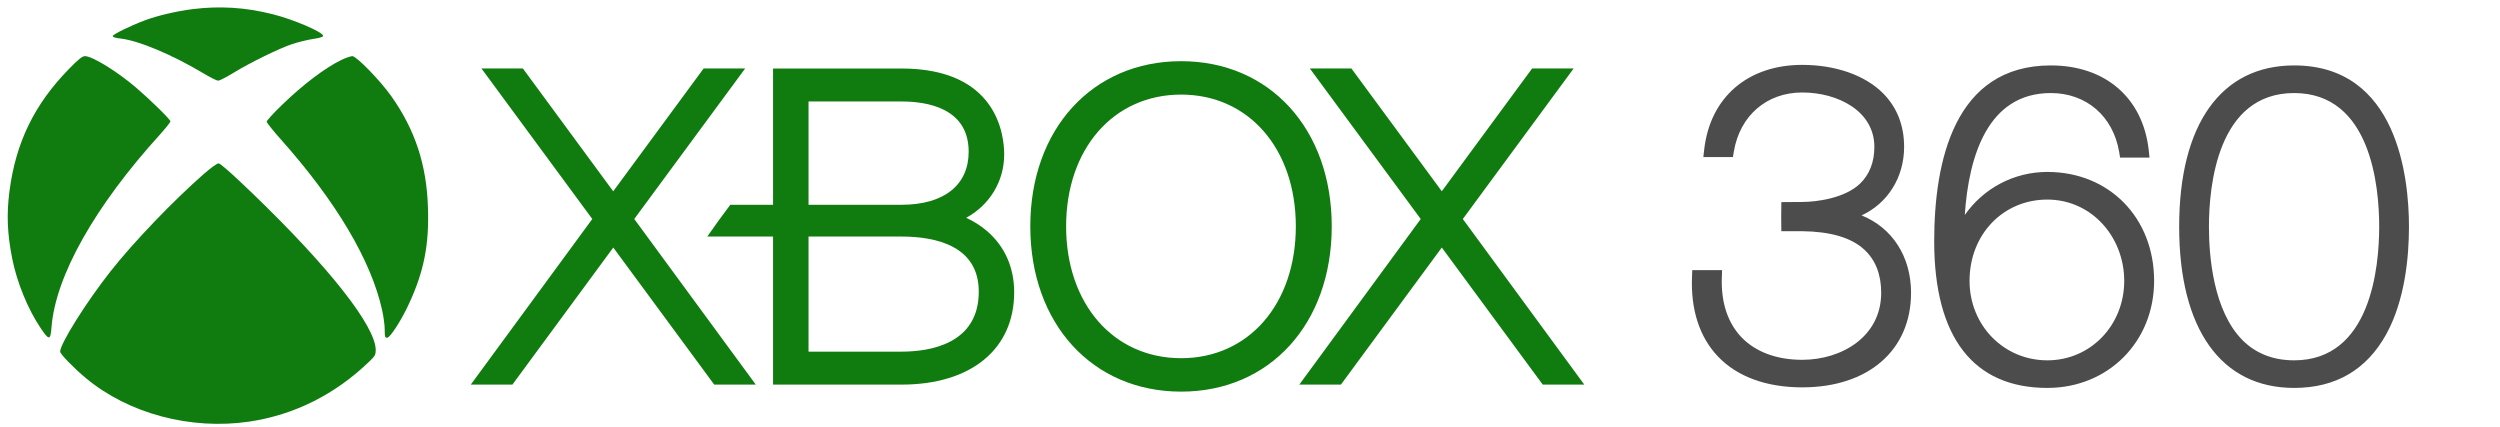
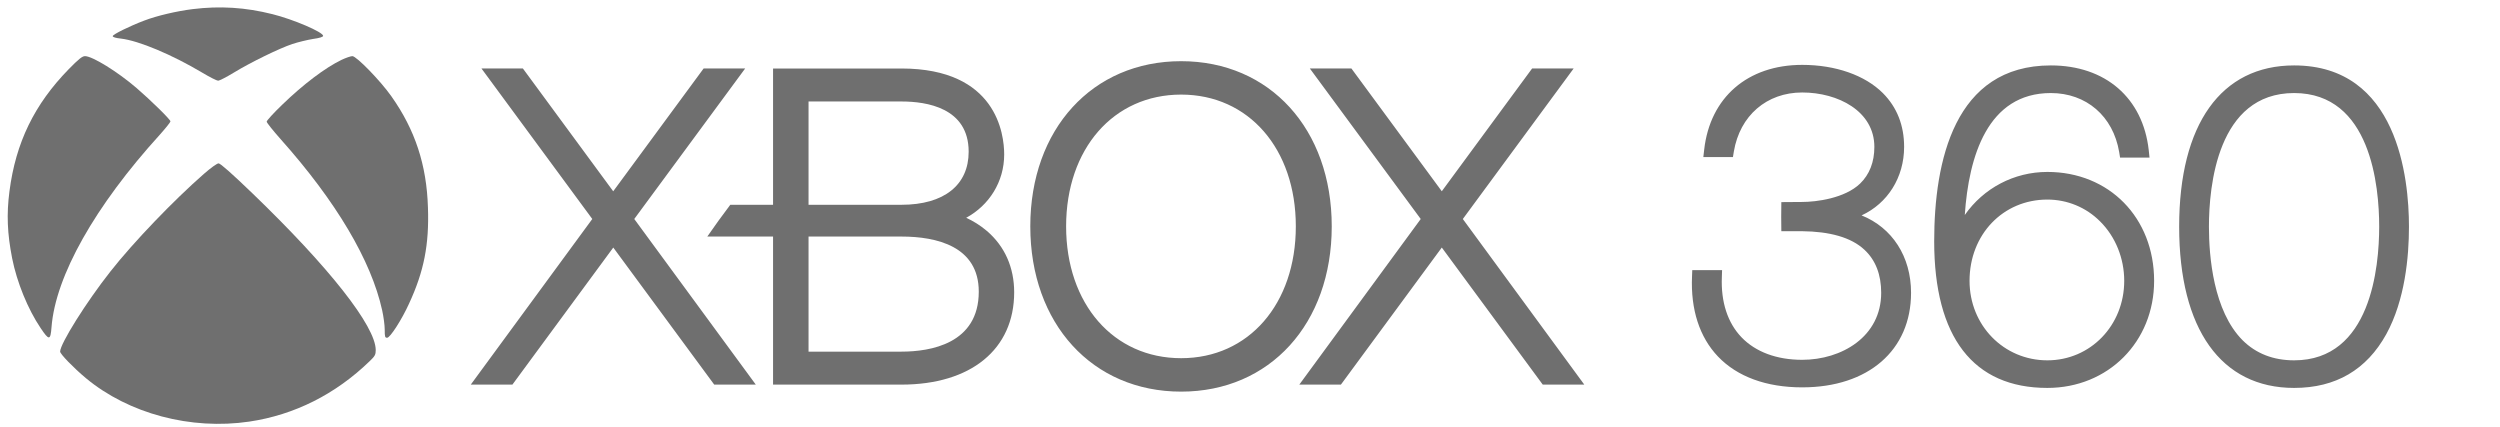
<svg xmlns="http://www.w3.org/2000/svg" width="100%" height="100%" viewBox="0 0 164 28" version="1.1" xml:space="preserve" style="fill-rule:evenodd;clip-rule:evenodd;stroke-linejoin:round;stroke-miterlimit:2;">
  <g id="g6" transform="matrix(0.00673302,0,0,-0.00677938,-2.19954,31.1394)">
-     <path id="path10" d="M2203.75,4505C2051.25,4486.25 1855,4441.25 1731.25,4393.75C1593.75,4342.5 1425,4260 1425,4243.75C1425,4233.75 1455,4225 1503.75,4220C1678.75,4200 2003.75,4063.75 2297.5,3890C2368.75,3847.5 2438.75,3812.5 2451.25,3812.5C2465,3812.5 2533.75,3847.5 2603.75,3890C2771.25,3991.25 3047.5,4125 3175,4167.5C3232.5,4186.25 3322.5,4207.5 3376.25,4216.25C3441.25,4225 3475,4236.25 3475,4246.25C3475,4282.5 3183.75,4406.25 2981.25,4456.25C2715,4522.5 2470,4537.5 2203.75,4505Z" style="fill:rgb(16,124,16);fill-rule:nonzero;" />
-     <path id="path12" d="M995,3922.5C661.25,3582.5 480,3213.75 418.75,2741.25C390,2521.25 397.5,2333.75 445,2093.75C491.25,1862.5 597.5,1602.5 722.5,1418.75C805,1296.25 818.75,1297.5 828.75,1428.75C867.5,1921.25 1250,2597.5 1886.25,3292.5C1941.25,3353.75 1987.5,3411.25 1987.5,3418.75C1987.5,3436.25 1797.5,3621.25 1657.5,3741.25C1470,3901.25 1226.25,4050 1155,4050C1127.5,4050 1092.5,4021.25 995,3922.5Z" style="fill:rgb(16,124,16);fill-rule:nonzero;" />
-     <path id="path14" d="M3653.75,4013.75C3495,3937.5 3281.25,3777.5 3075,3578.75C2992.5,3500 2925,3426.25 2925,3416.25C2925,3406.25 2986.25,3330 3061.25,3246.25C3601.25,2645 3943.75,2071.25 4050,1591.25C4063.75,1530 4075,1446.25 4075,1403.75C4075,1333.75 4077.5,1325 4098.75,1325C4127.5,1325 4241.25,1500 4312.5,1656.25C4457.5,1967.5 4508.75,2226.25 4496.25,2583.75C4483.75,2997.5 4371.25,3336.25 4140,3661.25C4033.75,3811.25 3800,4050 3760,4050C3743.75,4050 3696.25,4033.75 3653.75,4013.75Z" style="fill:rgb(16,124,16);fill-rule:nonzero;" />
-     <path id="path16" d="M2312.5,2910C2016.25,2652.5 1625,2247.5 1402.5,1966.25C1166.25,1668.75 912.5,1266.25 912.5,1191.25C912.5,1167.5 1043.75,1033.75 1162.5,935C1580,590 2186.25,430 2756.25,513.75C3196.25,578.75 3596.25,778.75 3928.75,1098.75C3980,1147.5 3987.5,1161.25 3987.5,1206.25C3986.25,1436.25 3535,2006.25 2788.75,2720C2586.25,2913.75 2473.75,3012.5 2456.25,3012.5C2441.25,3012.5 2380,2968.75 2312.5,2910Z" style="fill:rgb(16,124,16);fill-rule:nonzero;" />
+     <path id="path10" d="M2203.75,4505C2051.25,4486.25 1855,4441.25 1731.25,4393.75C1593.75,4342.5 1425,4260 1425,4243.75C1425,4233.75 1455,4225 1503.75,4220C1678.75,4200 2003.75,4063.75 2297.5,3890C2368.75,3847.5 2438.75,3812.5 2451.25,3812.5C2465,3812.5 2533.75,3847.5 2603.75,3890C2771.25,3991.25 3047.5,4125 3175,4167.5C3232.5,4186.25 3322.5,4207.5 3376.25,4216.25C3441.25,4225 3475,4236.25 3475,4246.25C3475,4282.5 3183.75,4406.25 2981.25,4456.25C2715,4522.5 2470,4537.5 2203.75,4505Z" style="fill:rgb(111,111,111);fill-rule:nonzero;" />
+     <path id="path12" d="M995,3922.5C661.25,3582.5 480,3213.75 418.75,2741.25C390,2521.25 397.5,2333.75 445,2093.75C491.25,1862.5 597.5,1602.5 722.5,1418.75C805,1296.25 818.75,1297.5 828.75,1428.75C867.5,1921.25 1250,2597.5 1886.25,3292.5C1941.25,3353.75 1987.5,3411.25 1987.5,3418.75C1987.5,3436.25 1797.5,3621.25 1657.5,3741.25C1470,3901.25 1226.25,4050 1155,4050C1127.5,4050 1092.5,4021.25 995,3922.5Z" style="fill:rgb(111,111,111);fill-rule:nonzero;" />
+     <path id="path14" d="M3653.75,4013.75C3495,3937.5 3281.25,3777.5 3075,3578.75C2992.5,3500 2925,3426.25 2925,3416.25C2925,3406.25 2986.25,3330 3061.25,3246.25C3601.25,2645 3943.75,2071.25 4050,1591.25C4063.75,1530 4075,1446.25 4075,1403.75C4075,1333.75 4077.5,1325 4098.75,1325C4127.5,1325 4241.25,1500 4312.5,1656.25C4457.5,1967.5 4508.75,2226.25 4496.25,2583.75C4483.75,2997.5 4371.25,3336.25 4140,3661.25C4033.75,3811.25 3800,4050 3760,4050C3743.75,4050 3696.25,4033.75 3653.75,4013.75Z" style="fill:rgb(111,111,111);fill-rule:nonzero;" />
+     <path id="path16" d="M2312.5,2910C2016.25,2652.5 1625,2247.5 1402.5,1966.25C1166.25,1668.75 912.5,1266.25 912.5,1191.25C912.5,1167.5 1043.75,1033.75 1162.5,935C1580,590 2186.25,430 2756.25,513.75C3196.25,578.75 3596.25,778.75 3928.75,1098.75C3980,1147.5 3987.5,1161.25 3987.5,1206.25C3986.25,1436.25 3535,2006.25 2788.75,2720C2586.25,2913.75 2473.75,3012.5 2456.25,3012.5C2441.25,3012.5 2380,2968.75 2312.5,2910Z" style="fill:rgb(111,111,111);fill-rule:nonzero;" />
  </g>
  <g id="path3009" transform="matrix(1,0,0,1,-6.089,-3.61723)">
-     <path d="M156.583,7.909C151.792,7.909 149.042,11.765 149.042,18.487C149.042,25.205 151.792,29.065 156.583,29.065C159.314,29.065 161.343,27.872 162.632,25.534C163.857,23.301 164.117,20.468 164.117,18.487C164.117,15.308 163.38,7.909 156.583,7.909M156.583,27.255C155.215,27.255 154.081,26.809 153.206,25.941C151.284,24.01 150.995,20.445 150.995,18.487C150.995,15.85 151.541,9.721 156.583,9.721C161.623,9.721 162.164,15.85 162.164,18.487C162.163,21.124 161.622,27.255 156.582,27.255M140.395,14.896C138.207,14.896 136.208,15.962 134.979,17.721C135.237,13.89 136.467,9.721 140.624,9.721C142.95,9.721 144.71,11.237 145.106,13.587L145.166,13.956L147.097,13.956L147.046,13.466C146.664,10.04 144.204,7.909 140.624,7.909C134.297,7.909 132.972,14.187 132.972,19.449C132.972,25.74 135.539,29.065 140.395,29.065C144.382,29.065 147.399,26.044 147.399,22.04C147.399,17.896 144.45,14.896 140.395,14.896M140.395,27.255C137.536,27.255 135.291,24.962 135.291,22.04C135.291,18.998 137.491,16.709 140.395,16.709C141.701,16.709 142.936,17.218 143.857,18.143C144.868,19.147 145.438,20.567 145.438,22.04C145.438,24.962 143.223,27.255 140.395,27.255M131.454,22.825C131.454,26.594 128.649,29.028 124.313,29.028C121.961,29.028 120.05,28.328 118.787,27.003C117.578,25.735 116.99,23.921 117.086,21.753L117.101,21.34L119.057,21.34L119.043,21.792C118.975,23.425 119.42,24.794 120.334,25.746C121.26,26.706 122.64,27.221 124.313,27.221C126.894,27.221 129.495,25.709 129.495,22.825C129.495,21.634 129.13,20.687 128.4,20.005C127.519,19.178 126.099,18.803 124.305,18.784L122.945,18.784C122.933,18.312 122.933,17.366 122.945,16.876C123.441,16.874 123.955,16.866 124.297,16.866C125.251,16.866 127.107,16.626 128.111,15.661C128.724,15.067 129.047,14.255 129.047,13.253C129.047,10.909 126.664,9.684 124.313,9.684C121.984,9.684 120.226,11.202 119.83,13.554L119.77,13.919L117.828,13.919L117.884,13.432C118.27,10.007 120.737,7.873 124.313,7.873C126.498,7.873 128.429,8.55 129.608,9.727C130.527,10.651 130.999,11.835 130.999,13.253C130.999,15.262 129.914,16.962 128.208,17.747C130.216,18.552 131.454,20.442 131.454,22.825" style="fill:rgb(76,76,76);fill-rule:nonzero;" />
+     <path d="M156.583,7.909C151.792,7.909 149.042,11.765 149.042,18.487C149.042,25.205 151.792,29.065 156.583,29.065C159.314,29.065 161.343,27.872 162.632,25.534C163.857,23.301 164.117,20.468 164.117,18.487C164.117,15.308 163.38,7.909 156.583,7.909M156.583,27.255C155.215,27.255 154.081,26.809 153.206,25.941C151.284,24.01 150.995,20.445 150.995,18.487C150.995,15.85 151.541,9.721 156.583,9.721C161.623,9.721 162.164,15.85 162.164,18.487C162.163,21.124 161.622,27.255 156.582,27.255M140.395,14.896C138.207,14.896 136.208,15.962 134.979,17.721C135.237,13.89 136.467,9.721 140.624,9.721C142.95,9.721 144.71,11.237 145.106,13.587L145.166,13.956L147.097,13.956L147.046,13.466C146.664,10.04 144.204,7.909 140.624,7.909C134.297,7.909 132.972,14.187 132.972,19.449C132.972,25.74 135.539,29.065 140.395,29.065C144.382,29.065 147.399,26.044 147.399,22.04C147.399,17.896 144.45,14.896 140.395,14.896M140.395,27.255C137.536,27.255 135.291,24.962 135.291,22.04C135.291,18.998 137.491,16.709 140.395,16.709C141.701,16.709 142.936,17.218 143.857,18.143C144.868,19.147 145.438,20.567 145.438,22.04C145.438,24.962 143.223,27.255 140.395,27.255M131.454,22.825C131.454,26.594 128.649,29.028 124.313,29.028C121.961,29.028 120.05,28.328 118.787,27.003C117.578,25.735 116.99,23.921 117.086,21.753L117.101,21.34L119.057,21.34L119.043,21.792C118.975,23.425 119.42,24.794 120.334,25.746C121.26,26.706 122.64,27.221 124.313,27.221C126.894,27.221 129.495,25.709 129.495,22.825C129.495,21.634 129.13,20.687 128.4,20.005C127.519,19.178 126.099,18.803 124.305,18.784L122.945,18.784C122.933,18.312 122.933,17.366 122.945,16.876C123.441,16.874 123.955,16.866 124.297,16.866C125.251,16.866 127.107,16.626 128.111,15.661C128.724,15.067 129.047,14.255 129.047,13.253C129.047,10.909 126.664,9.684 124.313,9.684C121.984,9.684 120.226,11.202 119.83,13.554L119.77,13.919L117.828,13.919L117.884,13.432C118.27,10.007 120.737,7.873 124.313,7.873C126.498,7.873 128.429,8.55 129.608,9.727C130.527,10.651 130.999,11.835 130.999,13.253C130.999,15.262 129.914,16.962 128.208,17.747C130.216,18.552 131.454,20.442 131.454,22.825" style="fill:rgb(111,111,111);fill-rule:nonzero;" />
  </g>
  <g id="polygon14" transform="matrix(0.8,0,0,0.8,-17.726,-3.41898)">
-     <path d="M132.974,9.89L140.385,19.957L147.79,9.89L151.196,9.89L142.109,22.232L152.07,35.813L148.664,35.813L140.385,24.572L132.111,35.813L128.7,35.813L138.657,22.232L129.565,9.89L132.974,9.89ZM103.083,23.213C104.548,24.468 105.32,26.204 105.32,28.245C105.32,32.915 101.776,35.812 96.074,35.812L85.548,35.811L85.548,23.667L80.159,23.667C80.553,23.082 81.584,21.658 82.041,21.066L85.548,21.066L85.548,9.891L96.074,9.891C103.889,9.891 104.501,15.283 104.501,16.942C104.501,19.181 103.267,21.111 101.385,22.132C101.956,22.396 102.543,22.752 103.083,23.213ZM88.458,12.595L88.458,21.066L96.074,21.066C99.576,21.066 101.588,19.441 101.588,16.715C101.588,13.108 98.137,12.595 96.074,12.595L88.458,12.595ZM96.074,33.108C98.445,33.108 102.417,32.466 102.417,28.189C102.417,24.468 98.962,23.671 96.074,23.671L88.458,23.671L88.458,33.108L96.074,33.108ZM119.011,9.291C126.287,9.291 131.36,14.861 131.36,22.835C131.36,30.82 126.287,36.387 119.011,36.387C111.731,36.387 106.642,30.82 106.642,22.835C106.642,14.861 111.731,9.291 119.011,9.291ZM119.011,33.645C124.55,33.645 128.415,29.199 128.415,22.835C128.415,16.475 124.55,12.03 119.011,12.03C113.464,12.03 109.579,16.475 109.579,22.835C109.579,29.199 113.464,33.645 119.011,33.645ZM61.638,9.89L65.035,9.89L72.441,19.96L79.854,9.89L83.26,9.89L74.167,22.231L84.132,35.811L80.723,35.811L72.446,24.573L64.175,35.811L60.762,35.811L70.725,22.231L61.638,9.89Z" style="fill:rgb(16,124,16);" />
+     <path d="M132.974,9.89L140.385,19.957L147.79,9.89L151.196,9.89L142.109,22.232L152.07,35.813L148.664,35.813L140.385,24.572L132.111,35.813L128.7,35.813L138.657,22.232L129.565,9.89L132.974,9.89ZM103.083,23.213C104.548,24.468 105.32,26.204 105.32,28.245C105.32,32.915 101.776,35.812 96.074,35.812L85.548,35.811L85.548,23.667L80.159,23.667C80.553,23.082 81.584,21.658 82.041,21.066L85.548,21.066L85.548,9.891L96.074,9.891C103.889,9.891 104.501,15.283 104.501,16.942C104.501,19.181 103.267,21.111 101.385,22.132C101.956,22.396 102.543,22.752 103.083,23.213ZM88.458,12.595L88.458,21.066L96.074,21.066C99.576,21.066 101.588,19.441 101.588,16.715C101.588,13.108 98.137,12.595 96.074,12.595L88.458,12.595ZM96.074,33.108C98.445,33.108 102.417,32.466 102.417,28.189C102.417,24.468 98.962,23.671 96.074,23.671L88.458,23.671L88.458,33.108L96.074,33.108ZM119.011,9.291C126.287,9.291 131.36,14.861 131.36,22.835C131.36,30.82 126.287,36.387 119.011,36.387C111.731,36.387 106.642,30.82 106.642,22.835C106.642,14.861 111.731,9.291 119.011,9.291ZM119.011,33.645C124.55,33.645 128.415,29.199 128.415,22.835C128.415,16.475 124.55,12.03 119.011,12.03C113.464,12.03 109.579,16.475 109.579,22.835C109.579,29.199 113.464,33.645 119.011,33.645ZM61.638,9.89L65.035,9.89L72.441,19.96L79.854,9.89L83.26,9.89L74.167,22.231L84.132,35.811L80.723,35.811L72.446,24.573L64.175,35.811L60.762,35.811L70.725,22.231L61.638,9.89Z" style="fill:rgb(111,111,111);" />
  </g>
</svg>
